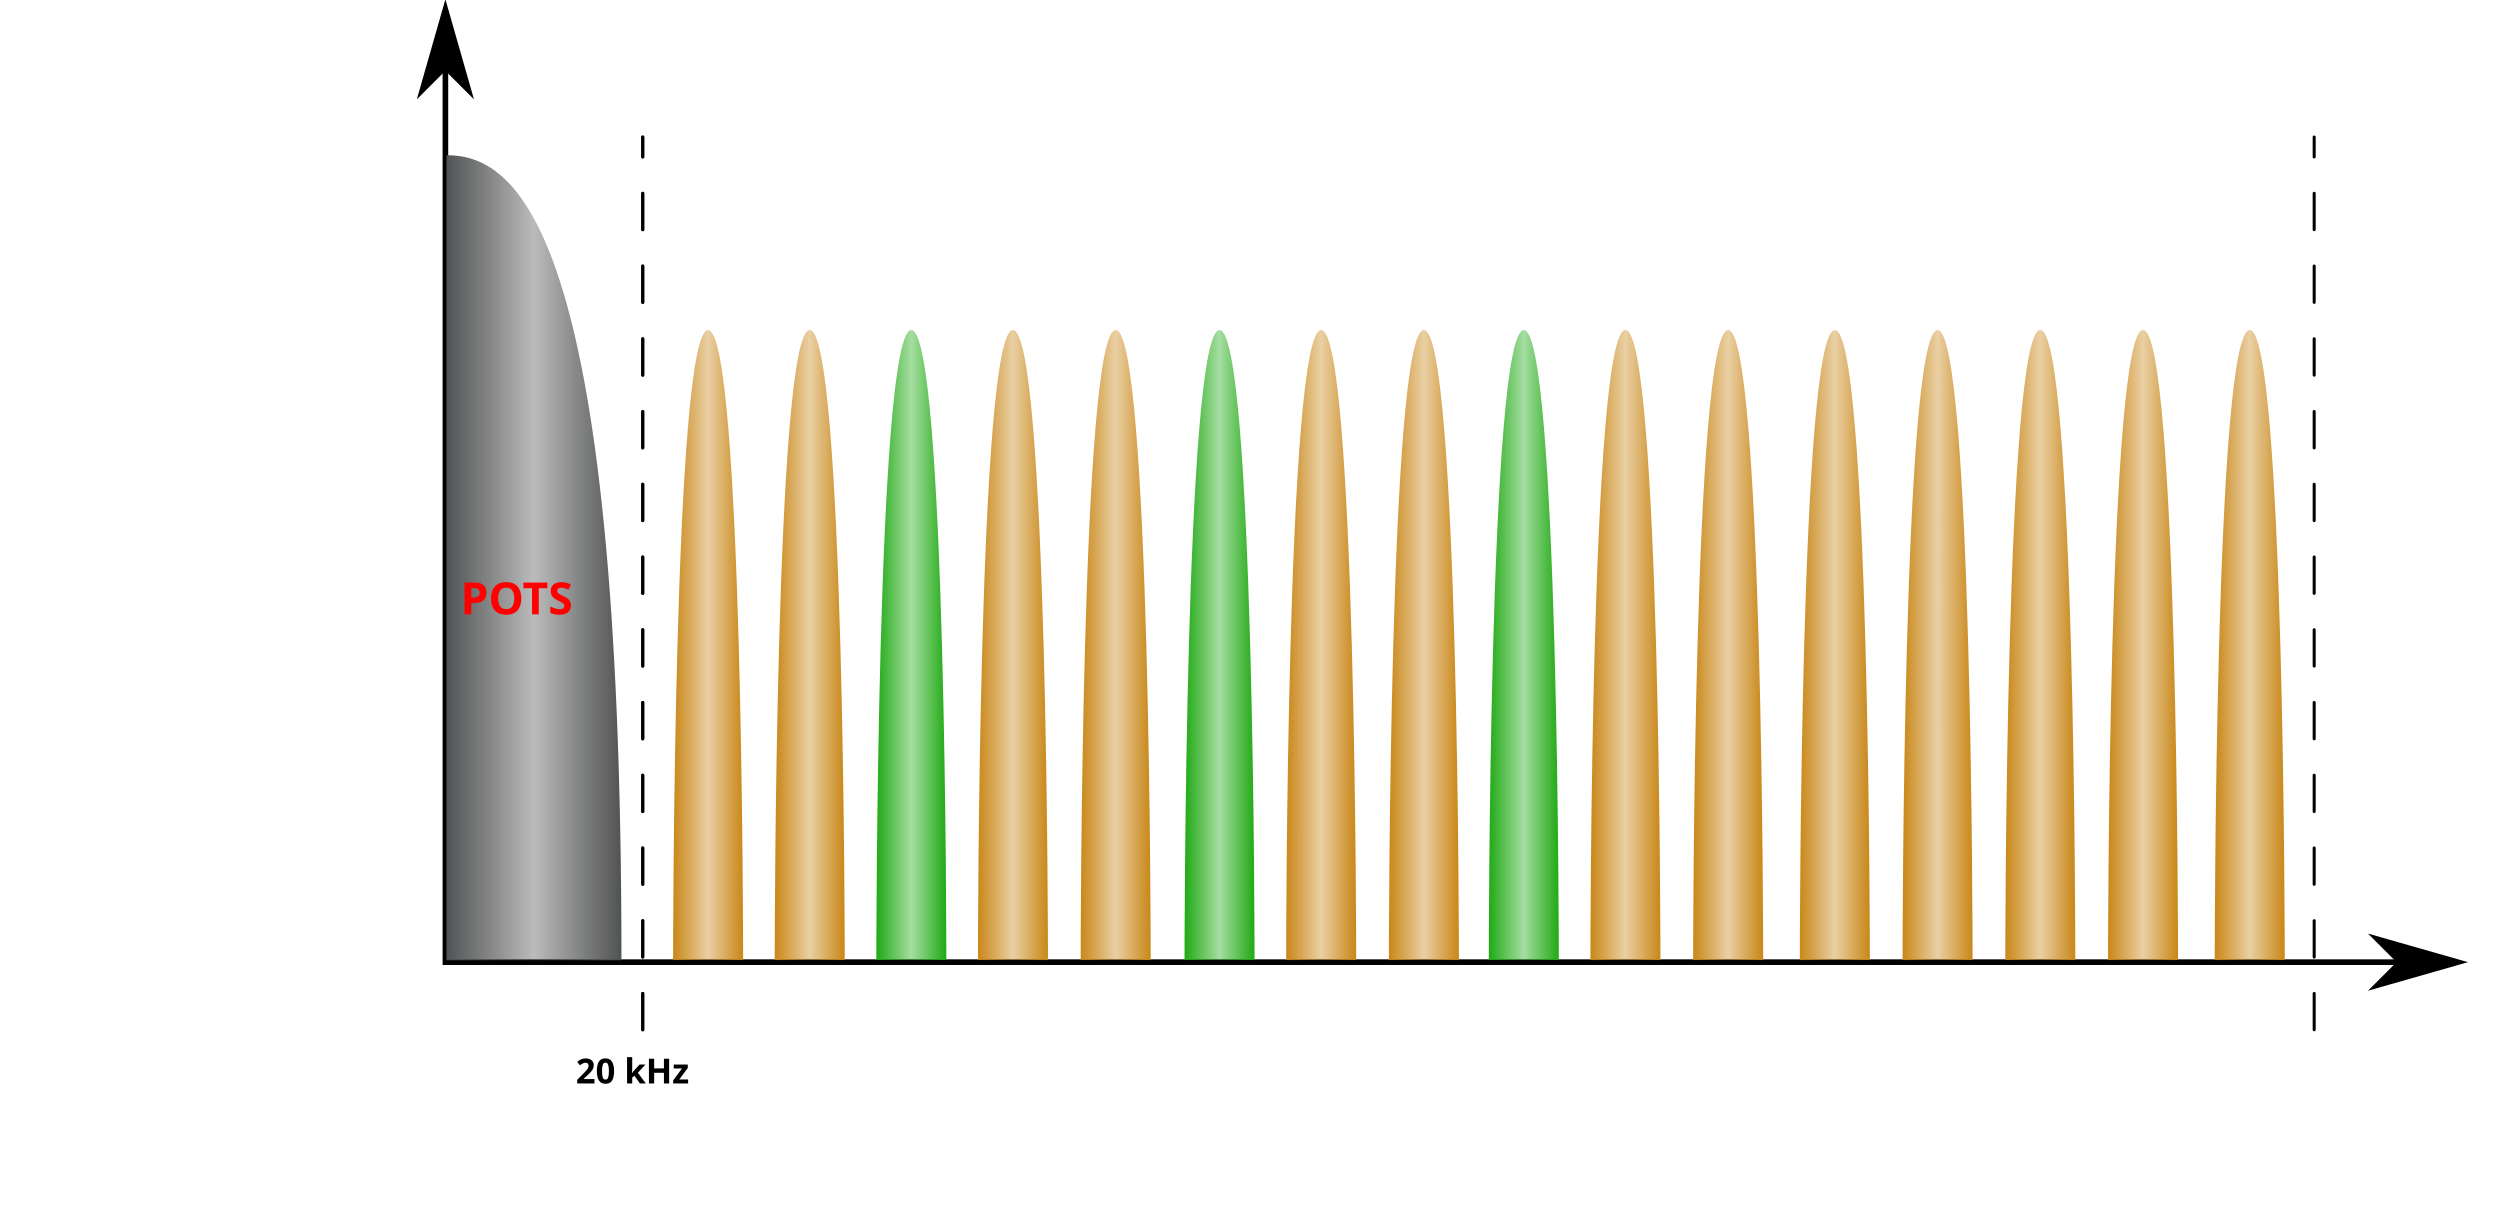
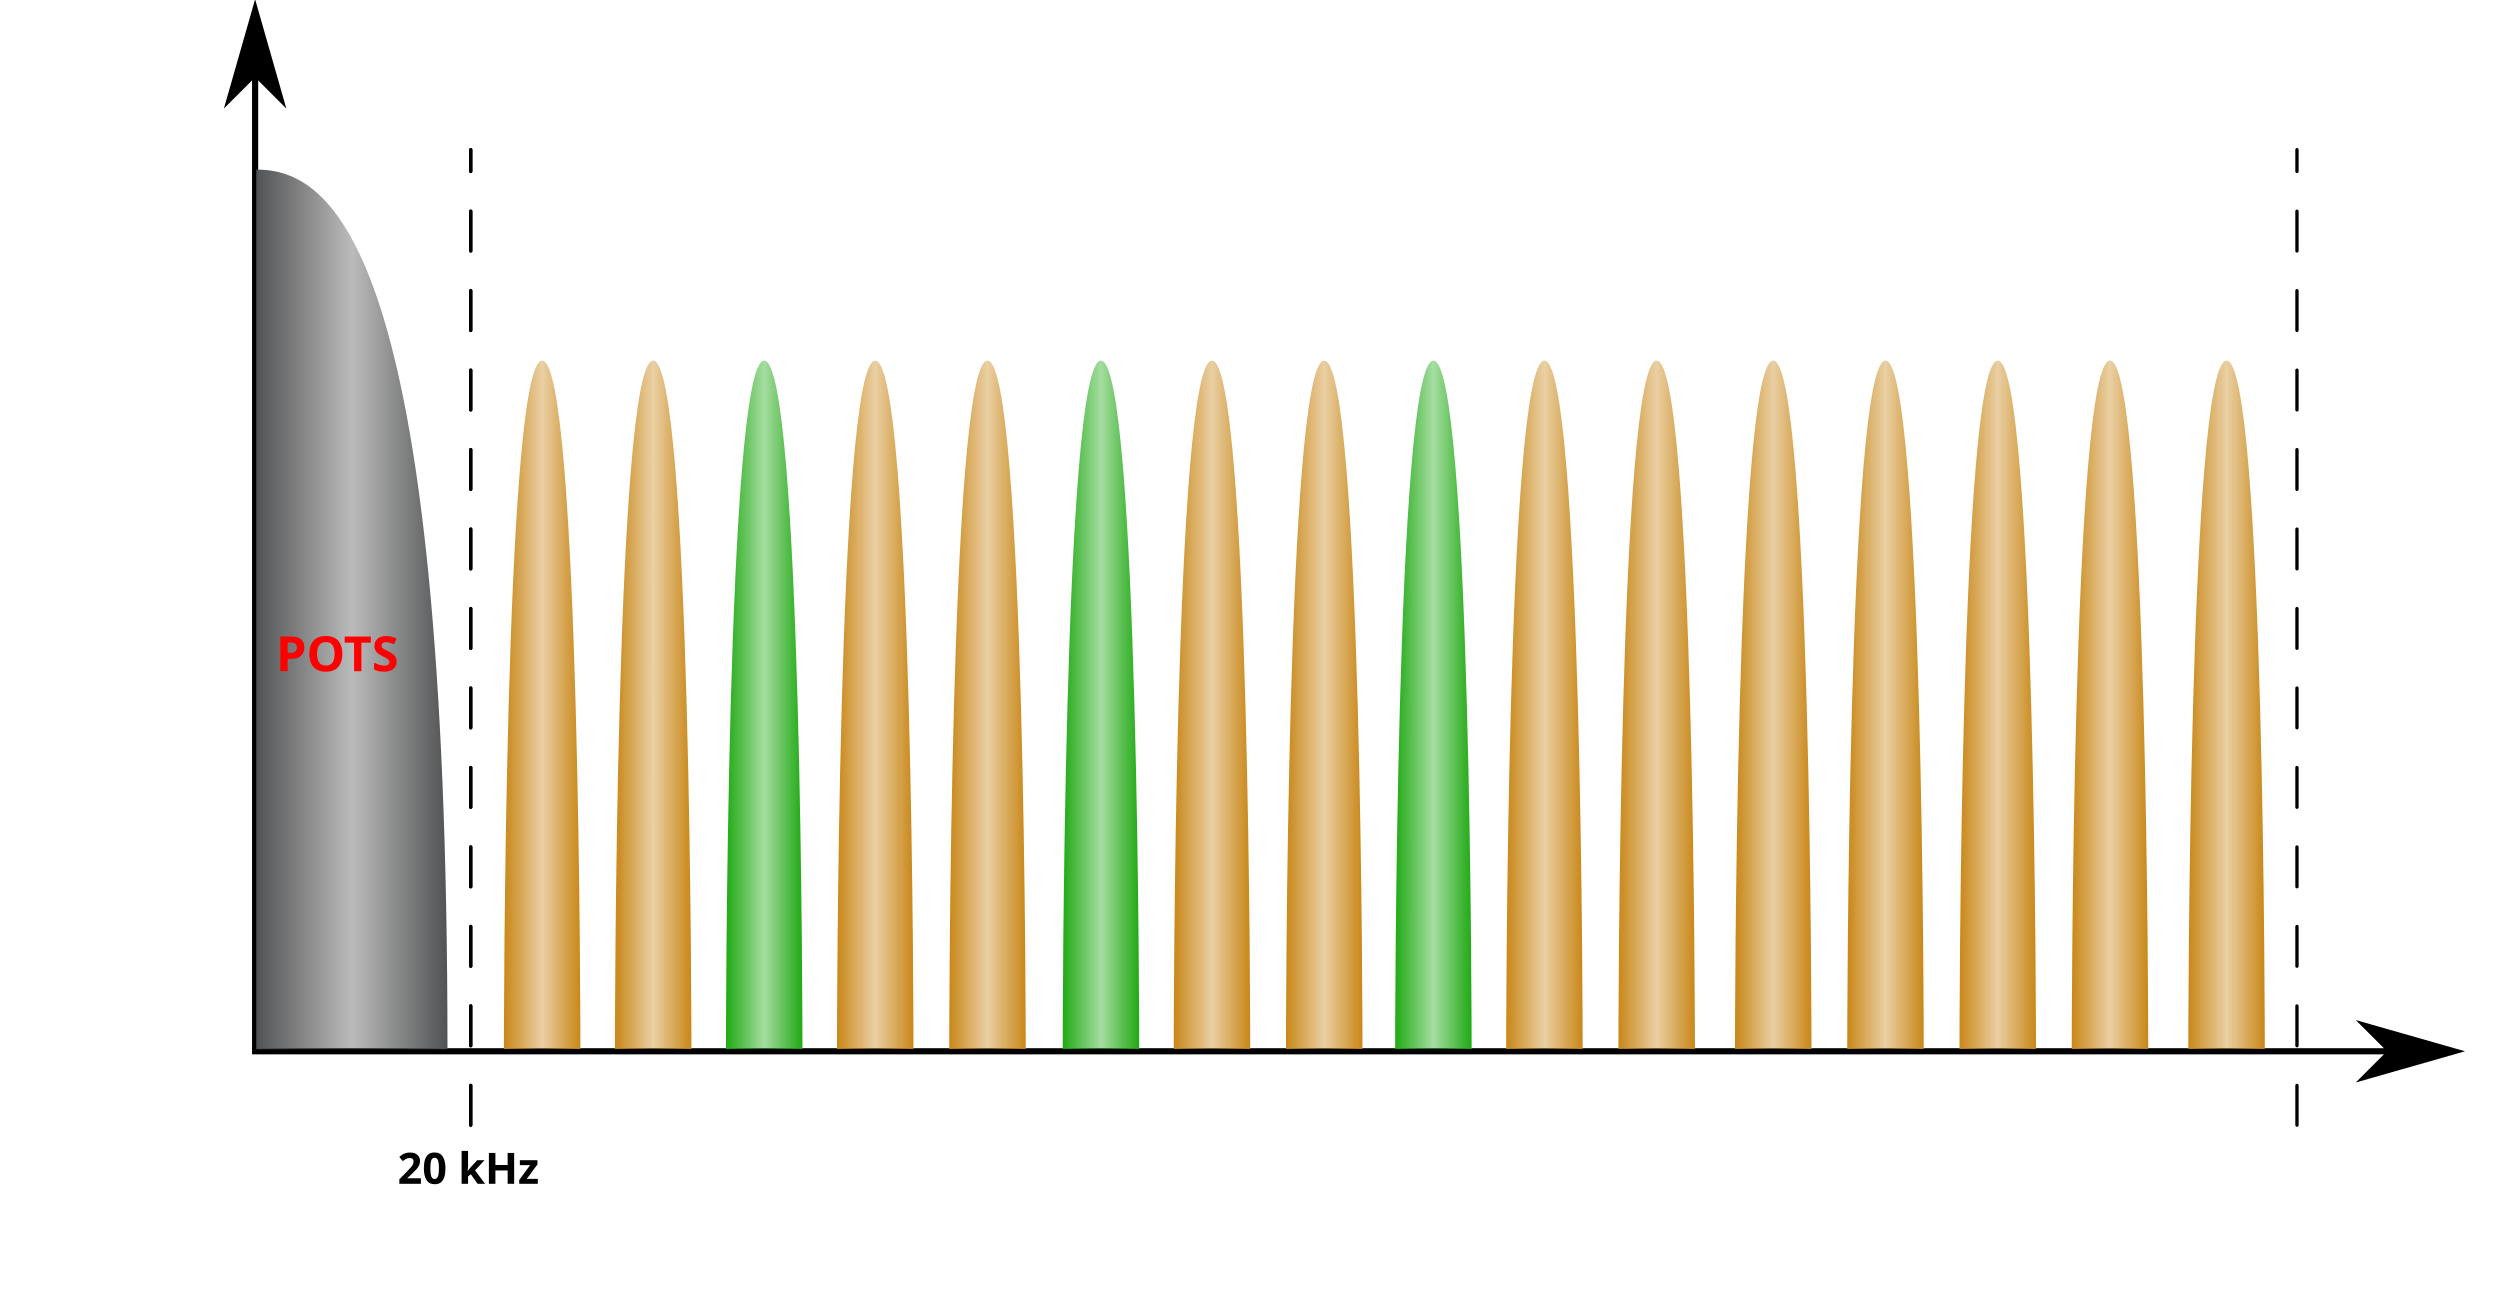
- <svg xmlns="http://www.w3.org/2000/svg" xmlns:xlink="http://www.w3.org/1999/xlink" width="1265.382" height="616.781" id="svg2" version="1.1" style="enable-background:new">
+ <svg xmlns="http://www.w3.org/2000/svg" xmlns:xlink="http://www.w3.org/1999/xlink" width="1158.122" height="597.293" id="svg2" version="1.1" style="enable-background:new">
  <defs id="defs4">
    <linearGradient id="linearGradient5027">
      <stop style="stop-color:#e20000;stop-opacity:1;" offset="0" id="stop5029" />
      <stop style="stop-color:#e20000;stop-opacity:0;" offset="1" id="stop5031" />
    </linearGradient>
    <linearGradient id="linearGradient8590">
      <stop style="stop-color:#505152;stop-opacity:0.392;" offset="0" id="stop8592" />
      <stop style="stop-color:#505152;stop-opacity:1;" offset="1" id="stop8594" />
    </linearGradient>
    <marker orient="auto" refY="0" refX="0" id="Arrow1Lend" style="overflow:visible">
      <path id="path3964" d="M 0,0 5,-5 -12.5,0 5,5 0,0 Z" style="fill-rule:evenodd;stroke:#000000;stroke-width:1pt;marker-start:none" transform="matrix(-0.8,0,0,-0.8,-10,0)" />
    </marker>
    <marker orient="auto" refY="0" refX="0" id="Arrow2Lstart" style="overflow:visible">
      <path id="path3979" style="font-size:12px;fill-rule:evenodd;stroke-width:0.625;stroke-linejoin:round" d="M 8.719,4.034 -2.207,0.016 8.719,-4.002 c -1.745,2.372 -1.735,5.617 -6e-7,8.035 z" transform="matrix(1.1,0,0,1.1,1.1,0)" />
    </marker>
    <linearGradient id="linearGradient6605">
      <stop id="stop6617" offset="0" style="stop-color:#c88514;stop-opacity:1;" />
      <stop style="stop-color:#c88514;stop-opacity:0.388;" offset="0.5" id="stop6619" />
      <stop style="stop-color:#c88514;stop-opacity:1;" offset="1" id="stop6609" />
    </linearGradient>
    <marker orient="auto" refY="0" refX="0" id="StopL" style="overflow:visible">
      <path id="path4131" d="M 0,5.65 0,-5.65" style="fill:none;fill-opacity:0.75;fill-rule:evenodd;stroke:#000000;stroke-width:1pt" transform="scale(0.8,0.8)" />
    </marker>
    <marker orient="auto" refY="0" refX="0" id="Arrow1Lstart" style="overflow:visible">
      <path id="path3961" d="M 0,0 5,-5 -12.5,0 5,5 0,0 Z" style="fill-rule:evenodd;stroke:#000000;stroke-width:1pt;marker-start:none" transform="matrix(0.8,0,0,0.8,10,0)" />
    </marker>
    <marker orient="auto" refY="0" refX="0" id="Arrow2Lend" style="overflow:visible">
      <path id="path3982" style="font-size:12px;fill-rule:evenodd;stroke-width:0.625;stroke-linejoin:round" d="M 8.719,4.034 -2.207,0.016 8.719,-4.002 c -1.745,2.372 -1.735,5.617 -6e-7,8.035 z" transform="matrix(-1.1,0,0,-1.1,-1.1,0)" />
    </marker>
    <linearGradient xlink:href="#linearGradient6605-2" id="linearGradient6611-8" x1="374.98" y1="839.764" x2="411.413" y2="839.764" gradientUnits="userSpaceOnUse" />
    <linearGradient id="linearGradient6605-2">
      <stop id="stop6617-7" offset="0" style="stop-color:#c88514;stop-opacity:1;" />
      <stop style="stop-color:#c88514;stop-opacity:0.388;" offset="0.5" id="stop6619-2" />
      <stop style="stop-color:#c88514;stop-opacity:1;" offset="1" id="stop6609-6" />
    </linearGradient>
    <linearGradient xlink:href="#linearGradient6605-5" id="linearGradient6611-1" x1="374.98" y1="839.764" x2="411.413" y2="839.764" gradientUnits="userSpaceOnUse" />
    <linearGradient id="linearGradient6605-5">
      <stop id="stop6617-9" offset="0" style="stop-color:#c88514;stop-opacity:1;" />
      <stop style="stop-color:#c88514;stop-opacity:0.388;" offset="0.5" id="stop6619-5" />
      <stop style="stop-color:#c88514;stop-opacity:1;" offset="1" id="stop6609-62" />
    </linearGradient>
    <linearGradient xlink:href="#linearGradient6605-9" id="linearGradient6611-88" x1="374.98" y1="839.764" x2="411.413" y2="839.764" gradientUnits="userSpaceOnUse" />
    <linearGradient id="linearGradient6605-9">
      <stop id="stop6617-3" offset="0" style="stop-color:#c88514;stop-opacity:1;" />
      <stop style="stop-color:#c88514;stop-opacity:0.388;" offset="0.5" id="stop6619-8" />
      <stop style="stop-color:#c88514;stop-opacity:1;" offset="1" id="stop6609-2" />
    </linearGradient>
    <linearGradient xlink:href="#linearGradient6605-1" id="linearGradient6611-2" x1="374.98" y1="839.764" x2="411.413" y2="839.764" gradientUnits="userSpaceOnUse" />
    <linearGradient id="linearGradient6605-1">
      <stop id="stop6617-2" offset="0" style="stop-color:#c88514;stop-opacity:1;" />
      <stop style="stop-color:#c88514;stop-opacity:0.388;" offset="0.5" id="stop6619-6" />
      <stop style="stop-color:#c88514;stop-opacity:1;" offset="1" id="stop6609-7" />
    </linearGradient>
    <linearGradient xlink:href="#linearGradient6605-27" id="linearGradient6611-4" x1="374.98" y1="839.764" x2="411.413" y2="839.764" gradientUnits="userSpaceOnUse" gradientTransform="translate(0.1102342,-7.7546755e-6)" />
    <linearGradient id="linearGradient6605-27">
      <stop id="stop6617-91" offset="0" style="stop-color:#1ca810;stop-opacity:1;" />
      <stop style="stop-color:#1ca810;stop-opacity:0.392;" offset="0.5" id="stop6619-4" />
      <stop style="stop-color:#1ca810;stop-opacity:1;" offset="1" id="stop6609-8" />
    </linearGradient>
    <linearGradient y2="839.764" x2="411.413" y1="839.764" x1="374.98" gradientTransform="translate(283.5748,-35.43308)" gradientUnits="userSpaceOnUse" id="linearGradient6743-3" xlink:href="#linearGradient6605-27-7" />
    <linearGradient id="linearGradient6605-27-7">
      <stop id="stop6617-91-2" offset="0" style="stop-color:#1ca810;stop-opacity:1;" />
      <stop style="stop-color:#1ca810;stop-opacity:0.392;" offset="0.5" id="stop6619-4-5" />
      <stop style="stop-color:#1ca810;stop-opacity:1;" offset="1" id="stop6609-8-4" />
    </linearGradient>
    <linearGradient y2="839.764" x2="411.413" y1="839.764" x1="374.98" gradientTransform="translate(283.5748,-35.43308)" gradientUnits="userSpaceOnUse" id="linearGradient6743-1" xlink:href="#linearGradient6605-27-1" />
    <linearGradient id="linearGradient6605-27-1">
      <stop id="stop6617-91-4" offset="0" style="stop-color:#1ca810;stop-opacity:1;" />
      <stop style="stop-color:#1ca810;stop-opacity:0.392;" offset="0.5" id="stop6619-4-2" />
      <stop style="stop-color:#1ca810;stop-opacity:1;" offset="1" id="stop6609-8-0" />
    </linearGradient>
    <linearGradient y2="839.764" x2="411.413" y1="839.764" x1="374.98" gradientTransform="translate(283.5748,-35.43308)" gradientUnits="userSpaceOnUse" id="linearGradient6743-9" xlink:href="#linearGradient6605-27-12" />
    <linearGradient id="linearGradient6605-27-12">
      <stop id="stop6617-91-0" offset="0" style="stop-color:#1ca810;stop-opacity:1;" />
      <stop style="stop-color:#1ca810;stop-opacity:0.392;" offset="0.5" id="stop6619-4-7" />
      <stop style="stop-color:#1ca810;stop-opacity:1;" offset="1" id="stop6609-8-08" />
    </linearGradient>
    <linearGradient y2="839.764" x2="411.413" y1="839.764" x1="374.98" gradientTransform="translate(283.5748,-35.43308)" gradientUnits="userSpaceOnUse" id="linearGradient6743-13" xlink:href="#linearGradient6605-27-6" />
    <linearGradient id="linearGradient6605-27-6">
      <stop id="stop6617-91-40" offset="0" style="stop-color:#1ca810;stop-opacity:1;" />
      <stop style="stop-color:#1ca810;stop-opacity:0.392;" offset="0.5" id="stop6619-4-0" />
      <stop style="stop-color:#1ca810;stop-opacity:1;" offset="1" id="stop6609-8-1" />
    </linearGradient>
    <linearGradient xlink:href="#linearGradient6605-21" id="linearGradient6611-6" x1="374.98" y1="839.764" x2="411.413" y2="839.764" gradientUnits="userSpaceOnUse" gradientTransform="translate(0.1102342,-7.7546755e-6)" />
    <linearGradient id="linearGradient6605-21">
      <stop id="stop6617-0" offset="0" style="stop-color:#505152;stop-opacity:1;" />
      <stop style="stop-color:#505152;stop-opacity:0.392;" offset="0.5" id="stop6619-9" />
      <stop style="stop-color:#505152;stop-opacity:1;" offset="1" id="stop6609-84" />
    </linearGradient>
    <linearGradient y2="839.764" x2="411.413" y1="839.764" x1="374.98" gradientTransform="translate(-162.8819,-17.71653)" gradientUnits="userSpaceOnUse" id="linearGradient6888-3" xlink:href="#linearGradient6605-21-0" />
    <linearGradient id="linearGradient6605-21-0">
      <stop id="stop6617-0-7" offset="0" style="stop-color:#505152;stop-opacity:1;" />
      <stop style="stop-color:#505152;stop-opacity:0.392;" offset="0.5" id="stop6619-9-2" />
      <stop style="stop-color:#505152;stop-opacity:1;" offset="1" id="stop6609-84-8" />
    </linearGradient>
    <linearGradient y2="839.764" x2="411.413" y1="839.764" x1="374.98" gradientTransform="translate(-111.4488,4.2453247e-6)" gradientUnits="userSpaceOnUse" id="linearGradient6929-5" xlink:href="#linearGradient6605-21-0-4" />
    <linearGradient id="linearGradient6605-21-0-4">
      <stop id="stop6617-0-7-2" offset="0" style="stop-color:#505152;stop-opacity:1;" />
      <stop style="stop-color:#505152;stop-opacity:0.392;" offset="0.5" id="stop6619-9-2-0" />
      <stop style="stop-color:#505152;stop-opacity:1;" offset="1" id="stop6609-84-8-4" />
    </linearGradient>
    <filter style="color-interpolation-filters:sRGB" id="filter4642">
      <feBlend mode="screen" in2="BackgroundImage" id="feBlend4644" />
    </filter>
    <filter style="color-interpolation-filters:sRGB" id="filter4642-8">
      <feBlend mode="screen" in2="BackgroundImage" id="feBlend4644-5" />
    </filter>
    <linearGradient xlink:href="#linearGradient5027" id="linearGradient5033" x1="-22.374" y1="1073.837" x2="53.735" y2="1073.837" gradientUnits="userSpaceOnUse" />
    <filter style="color-interpolation-filters:sRGB" id="filter4642-4">
      <feBlend mode="screen" in2="BackgroundImage" id="feBlend4644-3" />
    </filter>
    <linearGradient xlink:href="#linearGradient6605" id="linearGradient4436" gradientUnits="userSpaceOnUse" gradientTransform="translate(-236.1755,-1.501576)" x1="374.98" y1="839.764" x2="411.413" y2="839.764" />
    <linearGradient xlink:href="#linearGradient6605-2" id="linearGradient4438" gradientUnits="userSpaceOnUse" gradientTransform="translate(-184.7424,-1.50158)" x1="374.98" y1="839.764" x2="411.413" y2="839.764" />
    <linearGradient xlink:href="#linearGradient6605-27-12" id="linearGradient4440" gradientUnits="userSpaceOnUse" gradientTransform="translate(-133.3093,-1.50158)" x1="374.98" y1="839.764" x2="411.413" y2="839.764" />
    <linearGradient xlink:href="#linearGradient6605-9" id="linearGradient4442" gradientUnits="userSpaceOnUse" gradientTransform="translate(-81.87627,-1.501574)" x1="374.98" y1="839.764" x2="411.413" y2="839.764" />
-     <linearGradient xlink:href="#linearGradient6605-27-6" id="linearGradient4558" x1="-40.72" y1="790.921" x2="-15.516" y2="790.921" gradientUnits="userSpaceOnUse" />
+     <linearGradient xlink:href="#linearGradient6605-27-6" id="linearGradient4558" x1="-40.72" y1="790.921" x2="-15.516" y2="790.921" gradientUnits="userSpaceOnUse" gradientTransform="translate(-35.29016,300.1312)" />
    <linearGradient xlink:href="#linearGradient6605-9" id="linearGradient6034" gradientUnits="userSpaceOnUse" gradientTransform="translate(-29.87627,-1.501574)" x1="374.98" y1="839.764" x2="411.413" y2="839.764" />
    <linearGradient xlink:href="#linearGradient6605-9" id="linearGradient6040" gradientUnits="userSpaceOnUse" gradientTransform="translate(74.12373,-1.501574)" x1="374.98" y1="839.764" x2="411.413" y2="839.764" />
    <linearGradient xlink:href="#linearGradient6605-9" id="linearGradient6042" gradientUnits="userSpaceOnUse" gradientTransform="translate(126.1237,-1.501574)" x1="374.98" y1="839.764" x2="411.413" y2="839.764" />
    <linearGradient xlink:href="#linearGradient6605-9" id="linearGradient6048" gradientUnits="userSpaceOnUse" gradientTransform="translate(228.1237,-1.501574)" x1="374.98" y1="839.764" x2="411.413" y2="839.764" />
    <linearGradient xlink:href="#linearGradient6605-9" id="linearGradient6050" gradientUnits="userSpaceOnUse" gradientTransform="translate(280.1237,-1.501574)" x1="374.98" y1="839.764" x2="411.413" y2="839.764" />
    <linearGradient xlink:href="#linearGradient6605-9" id="linearGradient6056" gradientUnits="userSpaceOnUse" gradientTransform="translate(334.1237,-1.501574)" x1="374.98" y1="839.764" x2="411.413" y2="839.764" />
    <linearGradient xlink:href="#linearGradient6605-9" id="linearGradient6058" gradientUnits="userSpaceOnUse" gradientTransform="translate(386.1237,-1.501574)" x1="374.98" y1="839.764" x2="411.413" y2="839.764" />
    <linearGradient xlink:href="#linearGradient6605-9" id="linearGradient6066" gradientUnits="userSpaceOnUse" gradientTransform="translate(438.1237,-1.501574)" x1="374.98" y1="839.764" x2="411.413" y2="839.764" />
    <linearGradient xlink:href="#linearGradient6605-9" id="linearGradient6068" gradientUnits="userSpaceOnUse" gradientTransform="translate(490.1237,-1.501574)" x1="374.98" y1="839.764" x2="411.413" y2="839.764" />
    <linearGradient xlink:href="#linearGradient6605-9" id="linearGradient6070" gradientUnits="userSpaceOnUse" gradientTransform="translate(544.1237,-1.501574)" x1="374.98" y1="839.764" x2="411.413" y2="839.764" />
    <linearGradient xlink:href="#linearGradient6605-27-12" id="linearGradient6074" gradientUnits="userSpaceOnUse" gradientTransform="translate(22.69066,-1.50158)" x1="374.98" y1="839.764" x2="411.413" y2="839.764" />
    <linearGradient xlink:href="#linearGradient6605-27-12" id="linearGradient6078" gradientUnits="userSpaceOnUse" gradientTransform="translate(176.6907,-1.50158)" x1="374.98" y1="839.764" x2="411.413" y2="839.764" />
    <linearGradient xlink:href="#linearGradient6605-21-0-4" id="linearGradient6164" x1="26.083" y1="794.055" x2="115.665" y2="794.055" gradientUnits="userSpaceOnUse" gradientTransform="translate(-2,0)" />
  </defs>
-   <g id="layer1" transform="translate(201.3856,-511.7626)" style="display:inline;opacity:1">
+   <g id="layer1" transform="translate(94.12599,-511.7626)" style="display:inline;opacity:1">
    <path style="fill:none;stroke:#000000;stroke-width:2.849;stroke-linecap:butt;stroke-linejoin:miter;stroke-miterlimit:4;stroke-dasharray:none;stroke-opacity:1;marker-start:url(#Arrow1Lstart);marker-mid:none;marker-end:url(#Arrow1Lend)" d="m 24.054,516.949 0,481.816 1018.22,0" id="path2820" />
    <g transform="translate(180.7297,300.5869)" style="font-style:normal;font-weight:normal;font-size:12px;font-family:'Bitstream Vera Sans';fill:#000000;fill-opacity:1;stroke:none" id="flowRoot5040" />
    <g transform="translate(0.3473223,612.3972)" style="font-style:normal;font-weight:normal;font-size:12px;font-family:'Bitstream Vera Sans';fill:#ff0000;fill-opacity:1;stroke:none" id="flowRoot8572" />
    <g transform="translate(-118.1008,334.3875)" style="font-style:normal;font-weight:normal;font-size:12px;font-family:'Bitstream Vera Sans';fill:#000000;fill-opacity:1;stroke:none" id="flowRoot5040-2">
      <text xml:space="preserve" style="font-style:normal;font-weight:normal;font-size:40px;line-height:125%;font-family:sans-serif;letter-spacing:0px;word-spacing:0px;fill:#000000;fill-opacity:1;stroke:none;stroke-width:1px;stroke-linecap:butt;stroke-linejoin:miter;stroke-opacity:1" x="208.177" y="725.759" id="text4464">
-         <tspan id="tspan4466" x="208.177" y="725.759" style="font-style:normal;font-variant:normal;font-weight:bold;font-stretch:normal;font-size:17.5px;font-family:sans-serif;-inkscape-font-specification:'sans-serif Bold'">20 kHz</tspan>
+         <tspan id="tspan4466" x="208.177" y="725.759" style="font-style:normal;font-variant:normal;font-weight:bold;font-stretch:normal;font-size:20px;font-family:Cantarell;-inkscape-font-specification:'Cantarell Bold'">20 kHz</tspan>
      </text>
    </g>
    <text xml:space="preserve" style="font-style:normal;font-weight:normal;font-size:40px;line-height:125%;font-family:sans-serif;letter-spacing:0px;word-spacing:0px;fill:#000000;fill-opacity:1;stroke:none;stroke-width:1px;stroke-linecap:butt;stroke-linejoin:miter;stroke-opacity:1" x="159.449" y="1016.929" id="text4460">
      <tspan id="tspan4462" x="159.449" y="1016.929" />
    </text>
    <g transform="translate(725.4061,332.9492)" style="font-style:normal;font-weight:normal;font-size:12px;font-family:'Bitstream Vera Sans';opacity:0.96;fill:#000000;fill-opacity:1;stroke:none;filter:url(#filter4642)" id="flowRoot5040-2-5-5">
      <text xml:space="preserve" style="font-style:normal;font-weight:normal;font-size:40px;line-height:125%;font-family:sans-serif;letter-spacing:0px;word-spacing:0px;fill:#000000;fill-opacity:1;stroke:none;stroke-width:1px;stroke-linecap:butt;stroke-linejoin:miter;stroke-opacity:1" x="204.177" y="727.759" id="text4464-5-5">
-         <tspan id="tspan4466-7-5" x="204.177" y="727.759" style="font-style:normal;font-variant:normal;font-weight:bold;font-stretch:normal;font-size:17.5px;font-family:sans-serif;-inkscape-font-specification:'sans-serif Bold'">1104 kHz</tspan>
-       </text>
-     </g>
-     <g transform="translate(228.7825,-70.82163)" style="font-style:normal;font-weight:normal;font-size:12px;font-family:'Bitstream Vera Sans';opacity:0.96;fill:#000000;fill-opacity:1;stroke:none;filter:url(#filter4642-8)" id="flowRoot5040-2-5-0-0">
+         <tspan id="tspan4466-7-5" x="204.177" y="727.759" style="font-style:normal;font-variant:normal;font-weight:bold;font-stretch:normal;font-size:17.5px;font-family:Cantarell;-inkscape-font-specification:'Cantarell Bold'">1104 kHz</tspan>
+       </text>
+     </g>
+     <g transform="translate(230.7825,-70.82163)" style="font-style:normal;font-weight:normal;font-size:12px;font-family:'Bitstream Vera Sans';opacity:0.96;fill:#000000;fill-opacity:1;stroke:none;filter:url(#filter4642-8)" id="flowRoot5040-2-5-0-0">
      <text xml:space="preserve" style="font-style:normal;font-weight:normal;font-size:22.5px;line-height:125%;font-family:sans-serif;letter-spacing:0px;word-spacing:0px;fill:#000000;fill-opacity:1;stroke:none;stroke-width:1px;stroke-linecap:butt;stroke-linejoin:miter;stroke-opacity:1" x="190.177" y="715.759" id="text4464-5-9-8">
-         <tspan id="tspan4466-7-6-5" x="190.177" y="715.759" style="font-style:normal;font-variant:normal;font-weight:bold;font-stretch:normal;font-size:22.5px;font-family:sans-serif;-inkscape-font-specification:'sans-serif Bold'">ADSL SUB-CHANNELS</tspan>
+         <tspan id="tspan4466-7-6-5" x="190.177" y="715.759" style="font-style:normal;font-variant:normal;font-weight:bold;font-stretch:normal;font-size:22.5px;font-family:Cantarell;-inkscape-font-specification:'Cantarell Bold'">ADSL SUB-CHANNELS</tspan>
      </text>
    </g>
    <path style="fill:none;stroke:#000000;stroke-width:1.534;stroke-linecap:round;stroke-linejoin:miter;stroke-miterlimit:1.1;stroke-dasharray:18.408, 18.408;stroke-dashoffset:0;stroke-opacity:1" d="m 123.941,1032.987 0,-451.869" id="path5238" />
    <path style="fill:none;stroke:#000000;stroke-width:1.534;stroke-linecap:round;stroke-linejoin:miter;stroke-miterlimit:1.1;stroke-dasharray:18.408, 18.408;stroke-dashoffset:0;stroke-opacity:1" d="m 969.941,1032.987 0,-451.869" id="path5240" />
-     <g transform="translate(-33.29016,300.1312)" style="font-style:normal;font-weight:normal;font-size:12px;font-family:'Bitstream Vera Sans';opacity:0.96;fill:#000000;fill-opacity:1;stroke:none;filter:url(#filter4642)" id="flowRoot5040-2-5-3">
-       <text xml:space="preserve" style="font-style:normal;font-weight:normal;font-size:40px;line-height:125%;font-family:sans-serif;letter-spacing:0px;word-spacing:0px;fill:#333333;fill-opacity:1;stroke:none;stroke-width:1px;stroke-linecap:butt;stroke-linejoin:miter;stroke-opacity:1" x="194.177" y="727.759" id="text4464-5-1">
-         <tspan id="tspan4466-7-8" x="194.177" y="727.759" style="font-style:normal;font-variant:normal;font-weight:bold;font-stretch:normal;font-size:17.5px;font-family:sans-serif;-inkscape-font-specification:'sans-serif Bold';fill:#333333">7-15</tspan>
-         <tspan x="194.177" y="749.634" style="font-style:normal;font-variant:normal;font-weight:bold;font-stretch:normal;font-size:17.5px;font-family:sans-serif;-inkscape-font-specification:'sans-serif Bold';fill:#333333" id="tspan4378" />
-       </text>
-       <text id="text4392" y="727.759" x="346.177" style="font-style:normal;font-weight:normal;font-size:40px;line-height:125%;font-family:sans-serif;letter-spacing:0px;word-spacing:0px;fill:#333333;fill-opacity:1;stroke:none;stroke-width:1px;stroke-linecap:butt;stroke-linejoin:miter;stroke-opacity:1" xml:space="preserve">
-         <tspan style="font-style:normal;font-variant:normal;font-weight:bold;font-stretch:normal;font-size:17.5px;font-family:sans-serif;-inkscape-font-specification:'sans-serif Bold';fill:#333333" y="727.759" x="346.177" id="tspan4394">17-31</tspan>
-         <tspan id="tspan4396" style="font-style:normal;font-variant:normal;font-weight:bold;font-stretch:normal;font-size:17.5px;font-family:sans-serif;-inkscape-font-specification:'sans-serif Bold';fill:#333333" y="749.634" x="346.177" />
-       </text>
-       <text xml:space="preserve" style="font-style:normal;font-weight:normal;font-size:40px;line-height:125%;font-family:sans-serif;letter-spacing:0px;word-spacing:0px;fill:#333333;fill-opacity:1;stroke:none;stroke-width:1px;stroke-linecap:butt;stroke-linejoin:miter;stroke-opacity:1" x="500.177" y="727.759" id="text4398">
-         <tspan id="tspan4400" x="500.177" y="727.759" style="font-style:normal;font-variant:normal;font-weight:bold;font-stretch:normal;font-size:17.5px;font-family:sans-serif;-inkscape-font-specification:'sans-serif Bold';fill:#333333">33-63</tspan>
-         <tspan x="500.177" y="749.634" style="font-style:normal;font-variant:normal;font-weight:bold;font-stretch:normal;font-size:17.5px;font-family:sans-serif;-inkscape-font-specification:'sans-serif Bold';fill:#333333" id="tspan4402" />
-       </text>
-       <text id="text4404" y="727.759" x="714.177" style="font-style:normal;font-weight:normal;font-size:40px;line-height:125%;font-family:sans-serif;letter-spacing:0px;word-spacing:0px;fill:#333333;fill-opacity:1;stroke:none;stroke-width:1px;stroke-linecap:butt;stroke-linejoin:miter;stroke-opacity:1" xml:space="preserve">
-         <tspan id="tspan4408" style="font-style:normal;font-variant:normal;font-weight:bold;font-stretch:normal;font-size:17.5px;font-family:sans-serif;-inkscape-font-specification:'sans-serif Bold';fill:#333333" y="727.759" x="714.177">Channels 65-256</tspan>
-       </text>
-       <text xml:space="preserve" style="font-style:normal;font-variant:normal;font-weight:bold;font-stretch:normal;font-size:25px;line-height:125%;font-family:Cantarell;-inkscape-font-specification:'Cantarell, Bold';text-align:start;letter-spacing:0px;word-spacing:0px;writing-mode:lr-tb;text-anchor:start;fill:#000000;fill-opacity:1;stroke:none;stroke-width:1px;stroke-linecap:butt;stroke-linejoin:miter;stroke-opacity:1" x="-6.136" y="797.162" id="text4412">
-         <tspan x="-6.136" y="797.162" id="tspan4416">reserved channels</tspan>
-       </text>
-       <rect style="opacity:0;fill:#000000;fill-opacity:1;fill-rule:nonzero;stroke:#c88514;stroke-width:3;stroke-linecap:round;stroke-linejoin:round;stroke-miterlimit:4;stroke-dasharray:none;stroke-dashoffset:0;stroke-opacity:0" id="rect4423" width="35.433" height="35.433" x="-55.293" y="769.948" />
-       <rect style="opacity:0;fill:#a90000;fill-opacity:1;fill-rule:nonzero;stroke:#c88514;stroke-width:3;stroke-linecap:round;stroke-linejoin:round;stroke-miterlimit:4;stroke-dasharray:none;stroke-dashoffset:0;stroke-opacity:0" id="rect4425" width="53.15" height="53.15" x="-73.009" y="699.081" />
-       <rect style="opacity:0;fill:#a90000;fill-opacity:1;fill-rule:nonzero;stroke:#c88514;stroke-width:3;stroke-linecap:round;stroke-linejoin:round;stroke-miterlimit:4;stroke-dasharray:none;stroke-dashoffset:0;stroke-opacity:0" id="rect4430" width="70.866" height="70.866" x="-73.009" y="575.066" />
-       <rect style="opacity:1;fill:url(#linearGradient4558);fill-opacity:1;fill-rule:evenodd;stroke:none;stroke-width:2.656;stroke-linecap:round;stroke-linejoin:round;stroke-miterlimit:4;stroke-dasharray:none;stroke-dashoffset:0;stroke-opacity:0" id="rect4432" width="25.204" height="20.232" x="-40.72" y="780.804" />
-     </g>
+     <text id="text4464-5-1" y="1027.891" x="158.887" style="font-style:normal;font-weight:normal;font-size:40px;line-height:125%;font-family:sans-serif;letter-spacing:0px;word-spacing:0px;fill:#333333;fill-opacity:1;stroke:none;stroke-width:1px;stroke-linecap:butt;stroke-linejoin:miter;stroke-opacity:1;filter:url(#filter4642)" xml:space="preserve">
+       <tspan style="font-style:normal;font-variant:normal;font-weight:bold;font-stretch:normal;font-size:17.5px;font-family:Cantarell;-inkscape-font-specification:'Cantarell Bold';fill:#333333" y="1027.891" x="158.887" id="tspan4466-7-8">7-15</tspan>
+       <tspan id="tspan4378" style="font-style:normal;font-variant:normal;font-weight:bold;font-stretch:normal;font-size:17.5px;font-family:Cantarell;-inkscape-font-specification:'Cantarell Bold';fill:#333333" y="1049.766" x="158.887" />
+     </text>
+     <text xml:space="preserve" style="font-style:normal;font-weight:normal;font-size:40px;line-height:125%;font-family:sans-serif;letter-spacing:0px;word-spacing:0px;fill:#333333;fill-opacity:1;stroke:none;stroke-width:1px;stroke-linecap:butt;stroke-linejoin:miter;stroke-opacity:1;filter:url(#filter4642)" x="310.887" y="1027.891" id="text4392">
+       <tspan id="tspan4394" x="310.887" y="1027.891" style="font-style:normal;font-variant:normal;font-weight:bold;font-stretch:normal;font-size:17.5px;font-family:Cantarell;-inkscape-font-specification:'Cantarell Bold';fill:#333333">17-31</tspan>
+       <tspan x="310.887" y="1049.766" style="font-style:normal;font-variant:normal;font-weight:bold;font-stretch:normal;font-size:17.5px;font-family:Cantarell;-inkscape-font-specification:'Cantarell Bold';fill:#333333" id="tspan4396" />
+     </text>
+     <text id="text4398" y="1027.891" x="464.887" style="font-style:normal;font-weight:normal;font-size:40px;line-height:125%;font-family:sans-serif;letter-spacing:0px;word-spacing:0px;fill:#333333;fill-opacity:1;stroke:none;stroke-width:1px;stroke-linecap:butt;stroke-linejoin:miter;stroke-opacity:1;filter:url(#filter4642)" xml:space="preserve">
+       <tspan style="font-style:normal;font-variant:normal;font-weight:bold;font-stretch:normal;font-size:17.5px;font-family:Cantarell;-inkscape-font-specification:'Cantarell Bold';fill:#333333" y="1027.891" x="464.887" id="tspan4400">33-63</tspan>
+       <tspan id="tspan4402" style="font-style:normal;font-variant:normal;font-weight:bold;font-stretch:normal;font-size:17.5px;font-family:Cantarell;-inkscape-font-specification:'Cantarell Bold';fill:#333333" y="1049.766" x="464.887" />
+     </text>
+     <text xml:space="preserve" style="font-style:normal;font-weight:normal;font-size:40px;line-height:125%;font-family:sans-serif;letter-spacing:0px;word-spacing:0px;fill:#333333;fill-opacity:1;stroke:none;stroke-width:1px;stroke-linecap:butt;stroke-linejoin:miter;stroke-opacity:1;filter:url(#filter4642)" x="678.887" y="1027.891" id="text4404">
+       <tspan x="678.887" y="1027.891" style="font-style:normal;font-variant:normal;font-weight:bold;font-stretch:normal;font-size:17.5px;font-family:Cantarell;-inkscape-font-specification:'Cantarell Bold';fill:#333333" id="tspan4408">Channels 65-256</tspan>
+     </text>
+     <text id="text4412" y="1097.293" x="-41.426" style="font-style:normal;font-variant:normal;font-weight:bold;font-stretch:normal;font-size:25px;line-height:125%;font-family:Cantarell;-inkscape-font-specification:'Cantarell, Bold';text-align:start;letter-spacing:0px;word-spacing:0px;writing-mode:lr-tb;text-anchor:start;fill:#000000;fill-opacity:1;stroke:none;stroke-width:1px;stroke-linecap:butt;stroke-linejoin:miter;stroke-opacity:1;filter:url(#filter4642)" xml:space="preserve">
+       <tspan id="tspan4416" y="1097.293" x="-41.426">reserved channels</tspan>
+     </text>
+     <rect y="1070.079" x="-90.583" height="35.433" width="35.433" id="rect4423" style="font-style:normal;font-weight:normal;font-size:medium;font-family:'Bitstream Vera Sans';opacity:0;fill:#000000;fill-opacity:1;fill-rule:nonzero;stroke:#c88514;stroke-width:3;stroke-linecap:round;stroke-linejoin:round;stroke-miterlimit:4;stroke-dasharray:none;stroke-dashoffset:0;stroke-opacity:0;filter:url(#filter4642)" />
+     <rect y="1080.936" x="-76.01" height="20.232" width="25.204" id="rect4432" style="font-style:normal;font-weight:normal;font-size:medium;font-family:'Bitstream Vera Sans';opacity:0.96;fill:url(#linearGradient4558);fill-opacity:1;fill-rule:evenodd;stroke:none;stroke-width:2.656;stroke-linecap:round;stroke-linejoin:round;stroke-miterlimit:4;stroke-dasharray:none;stroke-dashoffset:0;stroke-opacity:0;filter:url(#filter4642)" />
    <g transform="translate(-206.4581,301.7954)" style="font-style:normal;font-weight:normal;font-size:12px;font-family:'Bitstream Vera Sans';opacity:0.96;fill:#000000;fill-opacity:1;stroke:none;filter:url(#filter4642)" id="g5310">
      <text xml:space="preserve" style="font-style:normal;font-weight:normal;font-size:40px;line-height:125%;font-family:sans-serif;letter-spacing:0px;word-spacing:0px;fill:#333333;fill-opacity:1;stroke:none;stroke-width:1px;stroke-linecap:butt;stroke-linejoin:miter;stroke-opacity:1" x="260.177" y="725.759" id="text5312">
-         <tspan id="tspan5314" x="260.177" y="725.759" style="font-style:normal;font-variant:normal;font-weight:bold;font-stretch:normal;font-size:17.5px;font-family:sans-serif;-inkscape-font-specification:'sans-serif Bold';fill:#333333">1-6</tspan>
+         <tspan id="tspan5314" x="260.177" y="725.759" style="font-style:normal;font-variant:normal;font-weight:bold;font-stretch:normal;font-size:17.5px;font-family:Cantarell;-inkscape-font-specification:'Cantarell Bold';fill:#333333">1-6</tspan>
      </text>
    </g>
    <g id="g5296-3" style="font-style:normal;font-weight:normal;font-size:12px;font-family:'Bitstream Vera Sans';opacity:0.96;fill:#000000;fill-opacity:1;stroke:none;filter:url(#filter4642-4)" transform="translate(887.3084,279.6783)">
      <text id="text5298-3" y="725.759" x="168.177" style="font-style:normal;font-weight:normal;font-size:40px;line-height:125%;font-family:sans-serif;letter-spacing:0px;word-spacing:0px;fill:#333333;fill-opacity:1;stroke:none;stroke-width:1px;stroke-linecap:butt;stroke-linejoin:miter;stroke-opacity:1" xml:space="preserve">
        <tspan style="font-style:normal;font-variant:normal;font-weight:bold;font-stretch:normal;font-size:17.5px;font-family:sans-serif;-inkscape-font-specification:'sans-serif Bold';fill:#333333" y="725.759" x="168.177" id="tspan5351">f</tspan>
      </text>
    </g>
    <path id="path4428" d="m 139.305,997.711 c 0,0 0,-318.898 17.717,-318.898 17.717,0 17.717,318.898 17.717,318.898" style="fill:url(#linearGradient4436);fill-opacity:1;stroke:#c88514;stroke-width:1px;stroke-linecap:butt;stroke-linejoin:miter;stroke-opacity:0" />
    <path id="path4430" d="m 190.738,997.711 c 0,0 0,-318.898 17.717,-318.898 17.717,0 17.717,318.898 17.717,318.898" style="fill:url(#linearGradient4438);fill-opacity:1;stroke:#c88514;stroke-width:1px;stroke-linecap:butt;stroke-linejoin:miter;stroke-opacity:0" />
    <path id="path4432" d="m 242.171,997.711 c 0,0 0,-318.898 17.717,-318.898 17.717,0 17.717,318.898 17.717,318.898" style="fill:url(#linearGradient4440);fill-opacity:1;stroke:#db72ce;stroke-width:1px;stroke-linecap:butt;stroke-linejoin:miter;stroke-opacity:0" />
    <path id="path4434" d="m 293.604,997.711 c 0,0 0,-318.898 17.717,-318.898 17.717,0 17.717,318.898 17.717,318.898" style="fill:url(#linearGradient4442);fill-opacity:1;stroke:#c88514;stroke-width:1px;stroke-linecap:butt;stroke-linejoin:miter;stroke-opacity:0" />
    <path id="path4390" d="m 123.941,1032.987 0,-451.869" style="fill:none;stroke:#000000;stroke-width:1.534;stroke-linecap:round;stroke-linejoin:miter;stroke-miterlimit:1.1;stroke-dasharray:18.408, 18.408;stroke-dashoffset:0;stroke-opacity:1" />
    <path style="fill:url(#linearGradient6034);fill-opacity:1;stroke:#c88514;stroke-width:1px;stroke-linecap:butt;stroke-linejoin:miter;stroke-opacity:0" d="m 345.604,997.711 c 0,0 0,-318.898 17.717,-318.898 17.717,0 17.717,318.898 17.717,318.898" id="path6032" />
    <path style="fill:url(#linearGradient6040);fill-opacity:1;stroke:#c88514;stroke-width:1px;stroke-linecap:butt;stroke-linejoin:miter;stroke-opacity:0" d="m 449.604,997.711 c 0,0 0,-318.898 17.717,-318.898 17.717,0 17.717,318.898 17.717,318.898" id="path6036" />
    <path id="path6038" d="m 501.604,997.711 c 0,0 0,-318.898 17.717,-318.898 17.717,0 17.717,318.898 17.717,318.898" style="fill:url(#linearGradient6042);fill-opacity:1;stroke:#c88514;stroke-width:1px;stroke-linecap:butt;stroke-linejoin:miter;stroke-opacity:0" />
    <path id="path6044" d="m 603.604,997.711 c 0,0 0,-318.898 17.717,-318.898 17.717,0 17.717,318.898 17.717,318.898" style="fill:url(#linearGradient6048);fill-opacity:1;stroke:#c88514;stroke-width:1px;stroke-linecap:butt;stroke-linejoin:miter;stroke-opacity:0" />
    <path style="fill:url(#linearGradient6050);fill-opacity:1;stroke:#c88514;stroke-width:1px;stroke-linecap:butt;stroke-linejoin:miter;stroke-opacity:0" d="m 655.604,997.711 c 0,0 0,-318.898 17.717,-318.898 17.717,0 17.717,318.898 17.717,318.898" id="path6046" />
    <path style="fill:url(#linearGradient6056);fill-opacity:1;stroke:#c88514;stroke-width:1px;stroke-linecap:butt;stroke-linejoin:miter;stroke-opacity:0" d="m 709.604,997.711 c 0,0 0,-318.898 17.717,-318.898 17.717,0 17.717,318.898 17.717,318.898" id="path6052" />
    <path id="path6054" d="m 761.604,997.711 c 0,0 0,-318.898 17.717,-318.898 17.717,0 17.717,318.898 17.717,318.898" style="fill:url(#linearGradient6058);fill-opacity:1;stroke:#c88514;stroke-width:1px;stroke-linecap:butt;stroke-linejoin:miter;stroke-opacity:0" />
    <path style="fill:url(#linearGradient6066);fill-opacity:1;stroke:#c88514;stroke-width:1px;stroke-linecap:butt;stroke-linejoin:miter;stroke-opacity:0" d="m 813.604,997.711 c 0,0 0,-318.898 17.717,-318.898 17.717,0 17.717,318.898 17.717,318.898" id="path6060" />
    <path id="path6062" d="m 865.604,997.711 c 0,0 0,-318.898 17.717,-318.898 17.717,0 17.717,318.898 17.717,318.898" style="fill:url(#linearGradient6068);fill-opacity:1;stroke:#c88514;stroke-width:1px;stroke-linecap:butt;stroke-linejoin:miter;stroke-opacity:0" />
    <path id="path6064" d="m 919.604,997.711 c 0,0 0,-318.898 17.717,-318.898 17.717,0 17.717,318.898 17.717,318.898" style="fill:url(#linearGradient6070);fill-opacity:1;stroke:#c88514;stroke-width:1px;stroke-linecap:butt;stroke-linejoin:miter;stroke-opacity:0" />
    <path style="fill:url(#linearGradient6074);fill-opacity:1;stroke:#db72ce;stroke-width:1px;stroke-linecap:butt;stroke-linejoin:miter;stroke-opacity:0" d="m 398.171,997.711 c 0,0 0,-318.898 17.717,-318.898 17.717,0 17.717,318.898 17.717,318.898" id="path6072" />
    <path id="path6076" d="m 552.171,997.711 c 0,0 0,-318.898 17.717,-318.898 17.717,0 17.717,318.898 17.717,318.898" style="fill:url(#linearGradient6078);fill-opacity:1;stroke:#db72ce;stroke-width:1px;stroke-linecap:butt;stroke-linejoin:miter;stroke-opacity:0" />
    <path style="opacity:1;fill:url(#linearGradient6164);fill-opacity:1;stroke:#000000;stroke-width:1px;stroke-linecap:butt;stroke-linejoin:miter;stroke-opacity:0" d="m 113.165,997.795 c 0,-372.047 -53.15,-407.48 -88.583,-407.48 l 0,407.48 88.583,0 z" id="path8580" />
-     <g transform="translate(49.82006,-259.3154)" style="font-style:normal;font-weight:normal;font-size:12px;font-family:'Bitstream Vera Sans';opacity:1;fill:#ff0000;fill-opacity:1;fill-rule:nonzero;stroke:none" id="flowRoot5040-2-5-0-0-2">
+     <g transform="translate(51.82006,-259.3154)" style="font-style:normal;font-weight:normal;font-size:12px;font-family:'Bitstream Vera Sans';opacity:1;fill:#ff0000;fill-opacity:1;fill-rule:nonzero;stroke:none" id="flowRoot5040-2-5-0-0-2">
      <text xml:space="preserve" style="font-style:normal;font-weight:normal;font-size:22.5px;line-height:125%;font-family:sans-serif;letter-spacing:0px;word-spacing:0px;fill:#ff0000;fill-opacity:1;fill-rule:nonzero;stroke:none;stroke-width:1px;stroke-linecap:butt;stroke-linejoin:miter;stroke-opacity:1" x="-18.097" y="1082.027" id="text4464-5-9-8-6">
-         <tspan id="tspan4466-7-6-5-5" x="-18.097" y="1082.027" style="font-style:normal;font-variant:normal;font-weight:bold;font-stretch:normal;font-size:22.5px;font-family:sans-serif;-inkscape-font-specification:'sans-serif Bold';fill:#ff0000;fill-opacity:1;fill-rule:nonzero">POTS</tspan>
+         <tspan id="tspan4466-7-6-5-5" x="-18.097" y="1082.027" style="font-style:normal;font-variant:normal;font-weight:bold;font-stretch:normal;font-size:22.5px;font-family:Cantarell;-inkscape-font-specification:'Cantarell Bold';fill:#ff0000;fill-opacity:1;fill-rule:nonzero">POTS</tspan>
      </text>
    </g>
  </g>
</svg>
